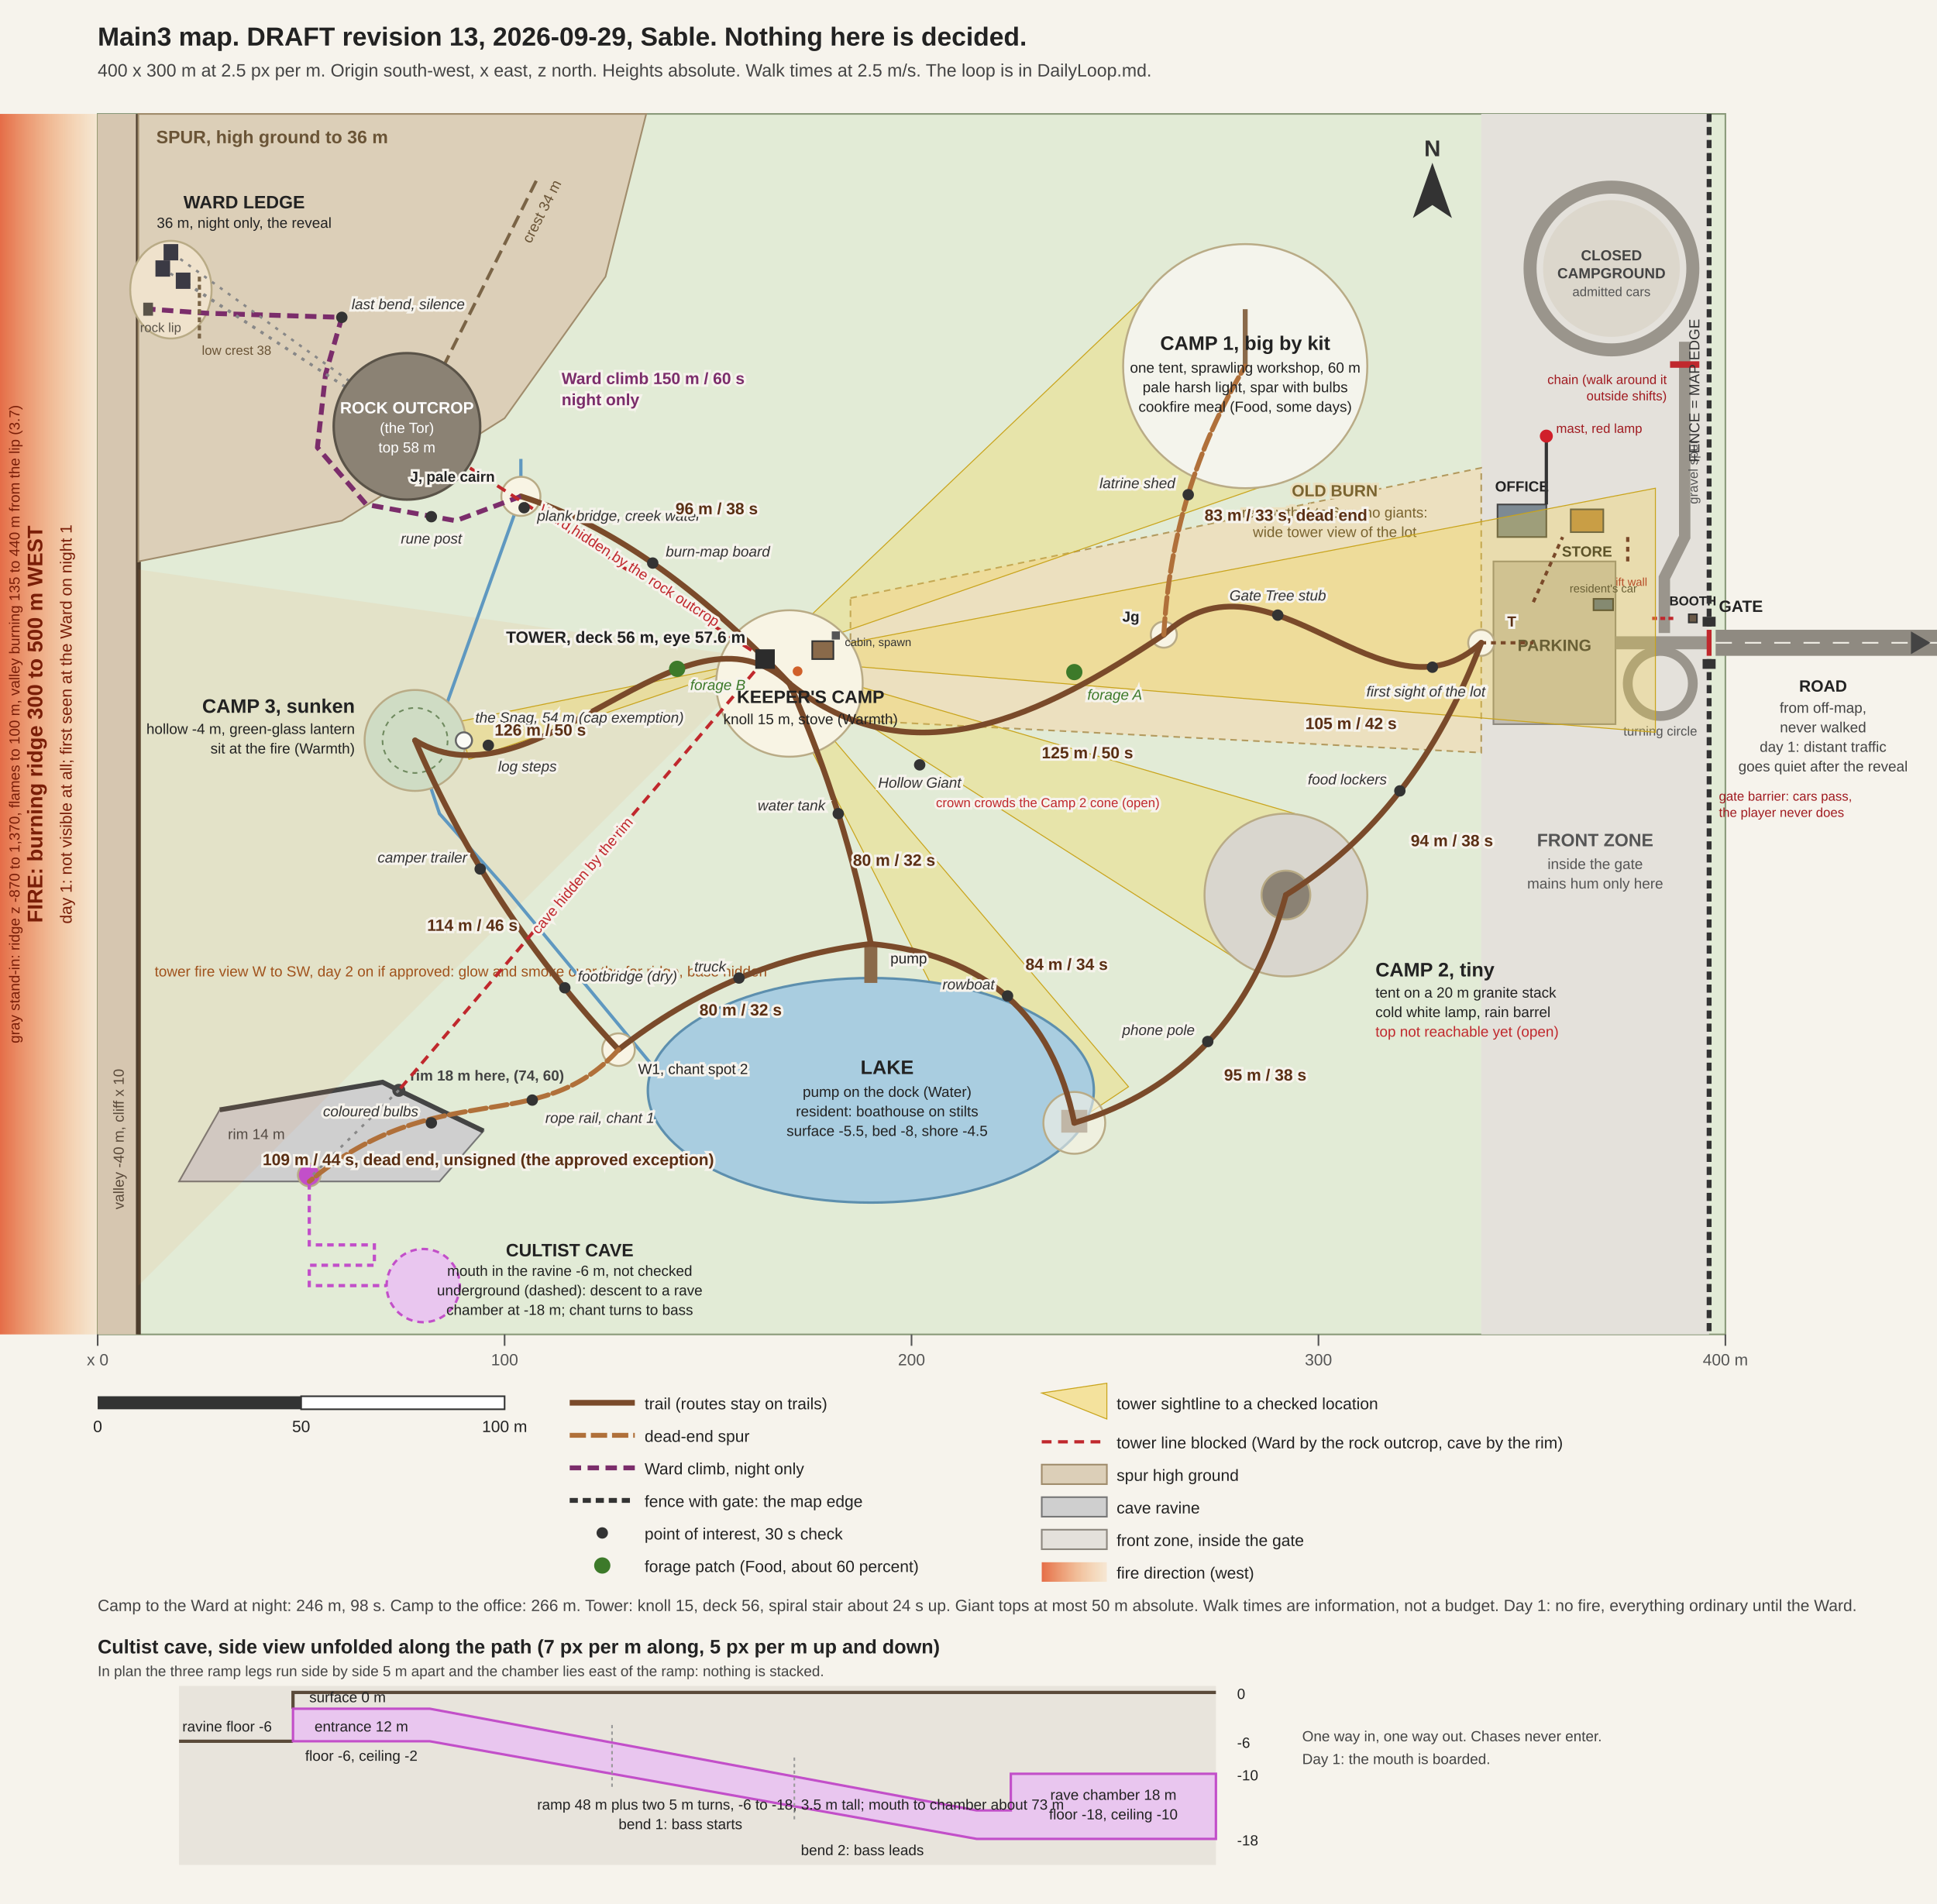
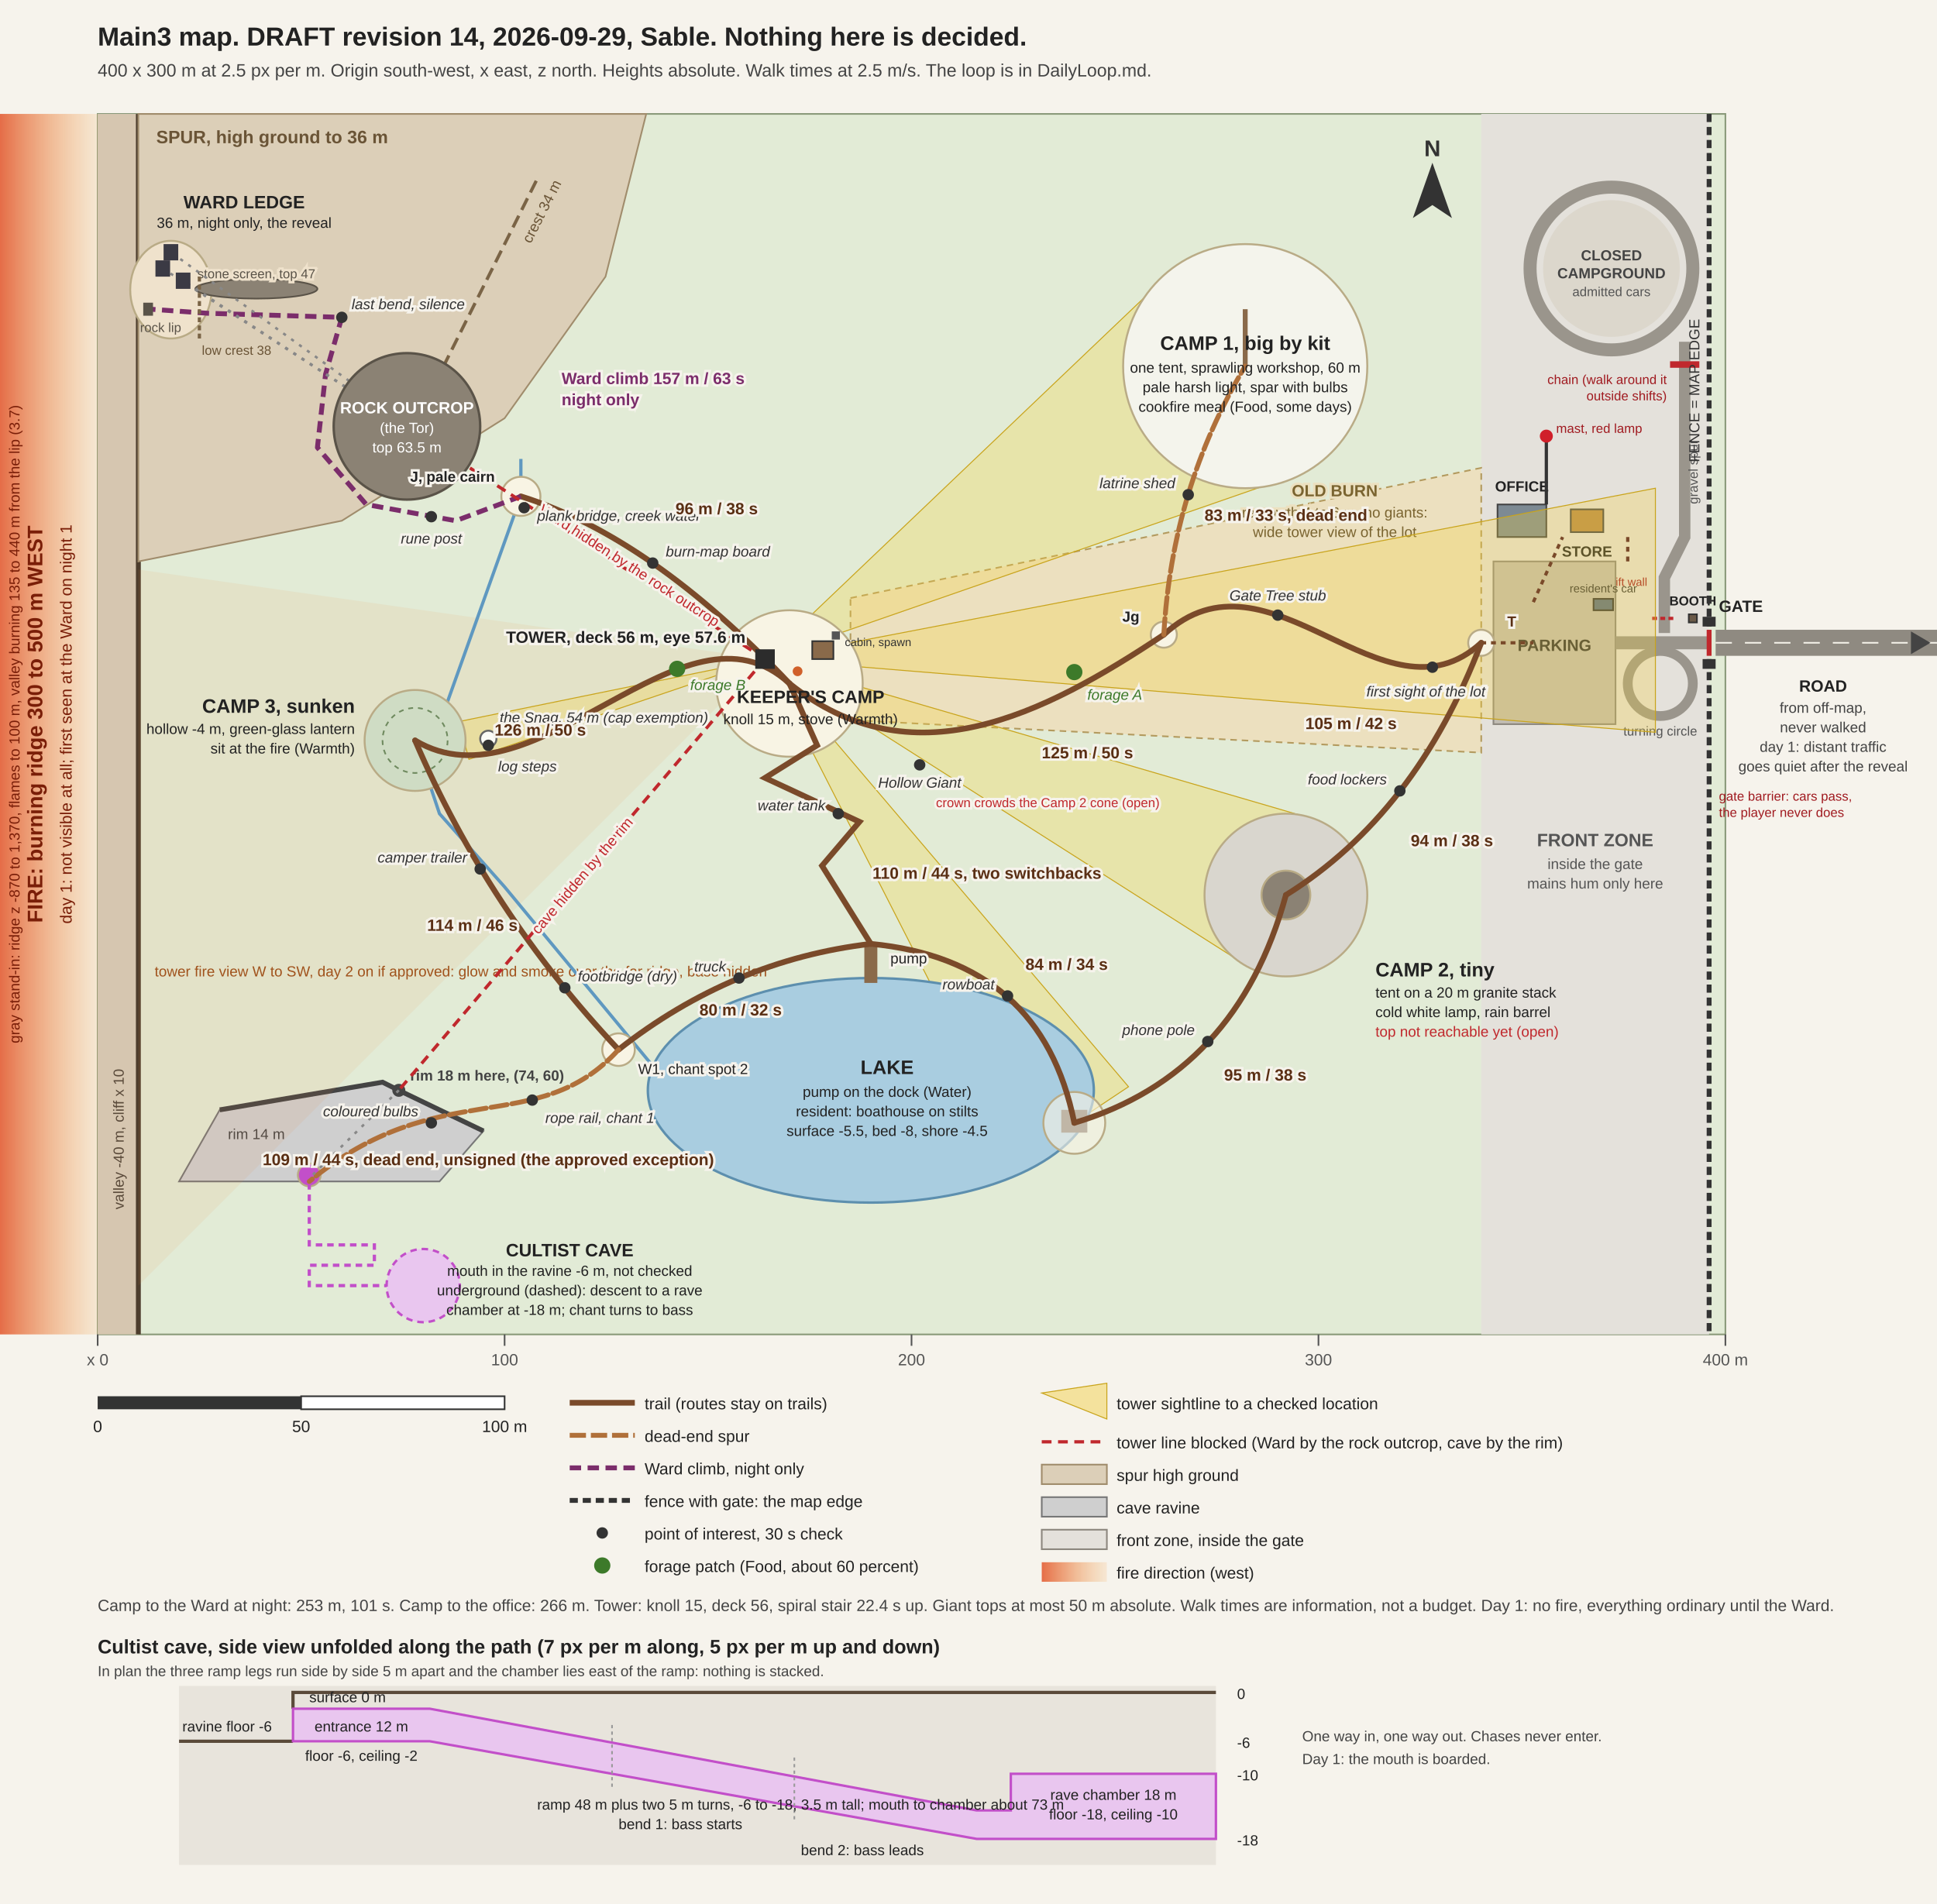
<svg xmlns="http://www.w3.org/2000/svg" width="1190" height="1170" viewBox="0 0 1190 1170" font-family="Arial, Helvetica, sans-serif">
  <defs>
    <linearGradient id="fire" x1="0" y1="0" x2="1" y2="0">
      <stop offset="0" stop-color="#e2552a" stop-opacity="0.85" />
      <stop offset="1" stop-color="#f3a54a" stop-opacity="0.15" />
    </linearGradient>
  </defs>
  <rect x="0" y="0" width="1190" height="1170" fill="#f6f3ec" />
-   <text x="60" y="28" font-size="16" font-weight="bold" fill="#222">Main3 map. DRAFT revision 13, 2026-09-29, Sable. Nothing here is decided.</text>
+   <text x="60" y="28" font-size="16" font-weight="bold" fill="#222">Main3 map. DRAFT revision 14, 2026-09-29, Sable. Nothing here is decided.</text>
  <text x="60" y="47" font-size="11" fill="#444">400 x 300 m at 2.5 px per m. Origin south-west, x east, z north. Heights absolute. Walk times at 2.5 m/s. The loop is in DailyLoop.md.</text>
  <rect x="60" y="70" width="1000" height="750" fill="#e2ebd6" stroke="#8a9a7a" stroke-width="1" />
  <rect x="0" y="70" width="60" height="750" fill="url(#fire)" />
  <text transform="translate(26,445) rotate(-90)" text-anchor="middle" font-size="13" font-weight="bold" fill="#7a1e08">FIRE: burning ridge 300 to 500 m WEST</text>
  <text transform="translate(12,445) rotate(-90)" text-anchor="middle" font-size="9" fill="#7a1e08">gray stand-in: ridge z -870 to 1,370, flames to 100 m, valley burning 135 to 440 m from the lip (3.7)</text>
  <text transform="translate(44,445) rotate(-90)" text-anchor="middle" font-size="10" fill="#7a1e08">day 1: not visible at all; first seen at the Ward on night 1</text>
  <rect x="60" y="70" width="25" height="750" fill="#d6c6b0" />
  <line x1="85" y1="70" x2="85" y2="820" stroke="#4d3d2d" stroke-width="3" />
  <text transform="translate(76,700) rotate(-90)" text-anchor="middle" font-size="9" fill="#5a4a3a">valley -40 m, cliff x 10</text>
  <polygon points="85,345 210,320 310,257 372,170 397,70 85,70" fill="#dccfb8" stroke="#a08c6c" stroke-width="1" />
  <line x1="240" y1="290" x2="330" y2="110" stroke="#7a6446" stroke-width="2" stroke-dasharray="8 4" />
  <text x="96" y="88" font-size="11" font-weight="bold" fill="#6a5436">SPUR, high ground to 36 m</text>
  <text transform="translate(326,150) rotate(-63)" font-size="9" fill="#6a5436">crest 34 m</text>
  <polygon points="110,726 270,726 297,695 245,670 235,665 135,682" fill="#cfcfcf" stroke="#777" stroke-width="1" />
  <polyline points="135,682 235,665 245,670 297,695" fill="none" stroke="#444" stroke-width="3" />
  <text x="140" y="700" font-size="9" fill="#444">rim 14 m</text>
  <circle cx="245" cy="670" r="4" fill="#444" />
  <text x="252" y="664" font-size="9" font-weight="bold" fill="#444">rim 18 m here, (74, 60)</text>
  <rect x="910" y="70" width="140" height="750" fill="#e4e1db" />
  <circle cx="990" cy="165" r="50" fill="none" stroke="#9a958c" stroke-width="8" />
  <circle cx="990" cy="165" r="42" fill="#dcd7cc" />
  <text x="990" y="160" text-anchor="middle" font-size="9" font-weight="bold" fill="#444">CLOSED</text>
  <text x="990" y="171" text-anchor="middle" font-size="9" font-weight="bold" fill="#444">CAMPGROUND</text>
  <text x="990" y="182" text-anchor="middle" font-size="8" fill="#555">admitted cars</text>
  <path d="M1022.5,389 L1022.5,355 L1035,330 L1035,210" stroke="#9a958c" stroke-width="7" fill="none" />
  <rect x="1026" y="222" width="18" height="4" fill="#c0282d" />
  <text x="1024" y="236" text-anchor="end" font-size="8" fill="#a01a20">chain (walk around it</text>
  <text x="1024" y="246" text-anchor="end" font-size="8" fill="#a01a20">outside shifts)</text>
  <line x1="1015" y1="380" x2="1030" y2="380" stroke="#c0282d" stroke-width="2" stroke-dasharray="3 2" />
  <text x="1012" y="360" text-anchor="end" font-size="7" fill="#a01a20">shift wall</text>
  <text transform="translate(1043,290) rotate(-90)" text-anchor="middle" font-size="8" fill="#555">gravel spur</text>
  <rect x="917.5" y="345" width="75" height="100" fill="#c2bdb3" stroke="#8c877e" />
  <text x="955" y="400" text-anchor="middle" font-size="10" font-weight="bold" fill="#333">PARKING</text>
  <rect x="920" y="310" width="30" height="20" fill="#7d8a93" stroke="#444" />
  <text x="935" y="302" text-anchor="middle" font-size="9" font-weight="bold" fill="#222">OFFICE</text>
  <line x1="950" y1="310" x2="950" y2="270" stroke="#333" stroke-width="2" />
  <circle cx="950" cy="268" r="4" fill="#d0202a" />
  <text x="956" y="266" font-size="8" fill="#a01a20">mast, red lamp</text>
  <rect x="965" y="313" width="20" height="14" fill="#b98a4a" stroke="#444" />
  <text x="975" y="342" text-anchor="middle" font-size="9" font-weight="bold" fill="#222">STORE</text>
  <rect x="979" y="368" width="12" height="7" fill="#5a6f86" stroke="#333" />
  <text x="985" y="364" text-anchor="middle" font-size="7" fill="#333">resident's car</text>
  <line x1="992.5" y1="395" x2="1050" y2="395" stroke="#9a958c" stroke-width="8" />
  <circle cx="1020" cy="420" r="20" fill="none" stroke="#9a958c" stroke-width="6" />
  <text x="1020" y="452" text-anchor="middle" font-size="8" fill="#555">turning circle</text>
  <rect x="1037.5" y="377.5" width="5" height="5" fill="#6b5a48" stroke="#333" />
  <text x="1040" y="372" text-anchor="middle" font-size="8" font-weight="bold" fill="#222">BOOTH</text>
  <line x1="1050" y1="387" x2="1050" y2="403" stroke="#c0282d" stroke-width="3" />
  <text x="1056" y="492" font-size="8" fill="#a01a20">gate barrier: cars pass,</text>
  <text x="1056" y="502" font-size="8" fill="#a01a20">the player never does</text>
  <text x="980" y="520" text-anchor="middle" font-size="11" font-weight="bold" fill="#555">FRONT ZONE</text>
  <text x="980" y="534" text-anchor="middle" font-size="9" fill="#555">inside the gate</text>
  <text x="980" y="546" text-anchor="middle" font-size="9" fill="#555">mains hum only here</text>
  <line x1="1050" y1="70" x2="1050" y2="385" stroke="#333" stroke-width="3" stroke-dasharray="5 3" />
  <line x1="1050" y1="405" x2="1050" y2="820" stroke="#333" stroke-width="3" stroke-dasharray="5 3" />
  <rect x="1046" y="379" width="8" height="6" fill="#333" />
  <rect x="1046" y="405" width="8" height="6" fill="#333" />
  <text transform="translate(1044,240) rotate(-90)" text-anchor="middle" font-size="9" fill="#333">FENCE = MAP EDGE</text>
  <text x="1056" y="376" font-size="10" font-weight="bold" fill="#222">GATE</text>
  <rect x="1054" y="387" width="136" height="16" fill="#8f8a81" />
  <line x1="1054" y1="395" x2="1190" y2="395" stroke="#f2efe6" stroke-width="1" stroke-dasharray="10 8" />
  <text x="1120" y="425" text-anchor="middle" font-size="10" font-weight="bold" fill="#222">ROAD</text>
  <text x="1120" y="438" text-anchor="middle" font-size="9" fill="#444">from off-map,</text>
  <text x="1120" y="450" text-anchor="middle" font-size="9" fill="#444">never walked</text>
  <polygon points="1186,395 1174,388 1174,402" fill="#444" />
  <text x="1120" y="462" text-anchor="middle" font-size="9" fill="#444">day 1: distant traffic</text>
  <text x="1120" y="474" text-anchor="middle" font-size="9" fill="#444">goes quiet after the reveal</text>
  <polygon points="470,405 85,350 85,790" fill="#f08a3a" fill-opacity="0.09" />
  <text x="95" y="600" font-size="9" fill="#a0521c">tower fire view W to SW, day 2 on if approved: glow and smoke over the far ridge, base hidden</text>
  <polygon points="522.5,367.5 910,287.5 910,462.5 522.5,442.5" fill="#ece0bf" stroke="#b39a5e" stroke-width="1" stroke-dasharray="4 3" />
  <text x="820" y="305" text-anchor="middle" font-size="10" font-weight="bold" fill="#7a6430" style="paint-order:stroke;stroke:#ece0bf;stroke-width:3px">OLD BURN</text>
  <text x="820" y="318" text-anchor="middle" font-size="9" fill="#7a6430" style="paint-order:stroke;stroke:#ece0bf;stroke-width:3px">regrowth 4 to 6 m, no giants:</text>
  <text x="820" y="330" text-anchor="middle" font-size="9" fill="#7a6430" style="paint-order:stroke;stroke:#ece0bf;stroke-width:3px">wide tower view of the lot</text>
  <g fill="#f2cf3c" fill-opacity="0.28" stroke="#c9a41c" stroke-width="0.6">
    <polygon points="470,405 626.7,712.2 693.3,667.8" />
    <polygon points="470,405 804.1,289.0 725.9,161.0" />
    <polygon points="470,405 769.4,595.6 810.6,504.4" />
    <polygon points="470,405 281.9,443.4 288.1,466.6" />
    <polygon points="470,405 1017,300 1017,450" />
  </g>
  <polyline points="320,282 320,305 270,445 255,455 270,500 310,545 401,655" fill="none" stroke="#5f98c0" stroke-width="2" />
  <ellipse cx="535" cy="670" rx="137" ry="69" fill="#a9cde0" stroke="#5d8fae" stroke-width="1.5" />
  <rect x="531" y="580" width="8" height="24" fill="#8a6a4a" />
  <rect x="652" y="682" width="16" height="14" fill="#6b5a48" />
  <g stroke="#b9ab86" stroke-width="1.2">
    <circle cx="485" cy="420" r="45" fill="#f8f4e4" />
    <circle cx="765" cy="225" r="75" fill="#f4f4ec" />
    <circle cx="790" cy="550" r="50" fill="#d9d6ce" />
    <circle cx="790" cy="550" r="15" fill="#8b8274" />
    <circle cx="255" cy="455" r="31" fill="#cfdcc4" />
    <ellipse cx="105" cy="178" rx="25" ry="30" fill="#efe2cc" />
    <circle cx="660" cy="690" r="19" fill="#f8f4e4" fill-opacity="0.6" />
    <circle cx="320" cy="305" r="12" fill="#f8f4e4" />
    <circle cx="380" cy="645" r="10" fill="#f8f4e4" />
    <circle cx="715" cy="390" r="8" fill="#f8f4e4" />
    <circle cx="910" cy="395" r="8" fill="#f8f4e4" />
    <circle cx="190" cy="722" r="7" fill="#c24fc9" />
    <path d="M190,727 L190,765 L230,765 L230,777.5 L190,777.5 L190,790 L237.5,790" fill="none" stroke="#c24fc9" stroke-width="2" stroke-dasharray="4 3" />
    <circle cx="260" cy="790" r="22.5" fill="#e9c6ef" stroke="#c24fc9" stroke-width="1.5" stroke-dasharray="4 3" />
  </g>
  <circle cx="255" cy="455" r="20" fill="none" stroke="#6f8a5f" stroke-width="1" stroke-dasharray="3 3" />
-   <circle cx="285" cy="455" r="5" fill="#fbfbf6" stroke="#666" stroke-width="1.2" />
+   <circle cx="300" cy="454" r="5" fill="#fbfbf6" stroke="#666" stroke-width="1.2" />
+   <ellipse cx="157.5" cy="177.5" rx="37.5" ry="6" fill="#8b8274" stroke="#5a5348" stroke-width="1" />
+   <text x="157.5" y="171" text-anchor="middle" font-size="8" fill="#5a5348" style="paint-order:stroke;stroke:#efe2cc;stroke-width:3px">stone screen, top 47</text>
  <line x1="765" y1="225" x2="765" y2="190" stroke="#8a6a4a" stroke-width="3" />
  <g fill="none" stroke="#7a4a2a" stroke-width="3.5" stroke-linecap="round">
-     <path d="M485,420 Q520,500 535,580" />
+     <path d="M485,420 L502,458 L470,478 L528,505 L505,532 L535,580" />
    <path d="M535,580 Q640,590 660,690" />
    <path d="M660,690 Q760,660 790,550" />
    <path d="M790,550 Q870,500 910,395" />
    <path d="M485,420 C560,480 640,440 715,390" />
    <path d="M715,390 C780,330 850,450 910,395" />
    <path d="M485,420 C420,360 330,500 255,455" />
    <path d="M535,580 Q450,590 380,645" />
    <path d="M380,645 Q300,560 255,455" />
    <path d="M485,420 Q400,330 320,305" />
  </g>
  <g fill="none" stroke="#7a4a2a" stroke-width="2" stroke-dasharray="3 3">
    <path d="M910,395 L942,395" />
    <path d="M942,370 L960,330" />
    <path d="M1000,345 L1000,327" />
  </g>
  <g fill="none" stroke="#b0703a" stroke-width="3" stroke-dasharray="10 3" stroke-linecap="round">
    <path d="M715,390 Q720,300 765,225" />
    <path d="M380,645 C330,700 270,660 190,726" />
  </g>
  <polyline points="320,305 280,320 225,310 195,275 200,230 210,195 127.5,192.5 92.5,190" fill="none" stroke="#7b2d6b" stroke-width="3" stroke-dasharray="7 4" stroke-linejoin="round" />
  <line x1="122.5" y1="170" x2="122.5" y2="210" stroke="#7a6446" stroke-width="2" stroke-dasharray="3 2" />
  <text x="124" y="218" font-size="8" fill="#6a5436">low crest 38</text>
  <rect x="88" y="186" width="6" height="8" fill="#5a5348" />
  <text x="86" y="204" font-size="8" fill="#5a5348" text-anchor="start">rock lip</text>
  <line x1="470" y1="405" x2="287.5" y2="286.8" stroke="#c0282d" stroke-width="2" stroke-dasharray="6 4" />
  <line x1="287.5" y1="286.8" x2="105" y2="155" stroke="#888" stroke-width="1.5" stroke-dasharray="2 4" />
  <line x1="287.5" y1="286.8" x2="112.5" y2="172.5" stroke="#888" stroke-width="1.5" stroke-dasharray="2 4" />
  <line x1="287.5" y1="286.8" x2="100" y2="165" stroke="#888" stroke-width="1.5" stroke-dasharray="2 4" />
  <line x1="470" y1="405" x2="245" y2="670" stroke="#c0282d" stroke-width="2" stroke-dasharray="6 4" />
  <line x1="245" y1="670" x2="190" y2="724" stroke="#888" stroke-width="1.5" stroke-dasharray="2 4" />
  <text transform="translate(385,350) rotate(33)" text-anchor="middle" font-size="9" fill="#c0282d" style="paint-order:stroke;stroke:#f6f3ec;stroke-width:3px">Ward hidden by the rock outcrop</text>
  <text transform="translate(360,540) rotate(-49.7)" text-anchor="middle" font-size="9" fill="#c0282d" style="paint-order:stroke;stroke:#f6f3ec;stroke-width:3px">cave hidden by the rim</text>
  <circle cx="250" cy="262" r="45" fill="#8b8274" stroke="#5a5348" stroke-width="1.5" />
  <text x="250" y="254" text-anchor="middle" font-size="10" font-weight="bold" fill="#fff">ROCK OUTCROP</text>
  <text x="250" y="266" text-anchor="middle" font-size="9" fill="#fff">(the Tor)</text>
-   <text x="250" y="278" text-anchor="middle" font-size="9" fill="#fff">top 58 m</text>
+   <text x="250" y="278" text-anchor="middle" font-size="9" fill="#fff">top 63.5 m</text>
  <g fill="#3b3a44">
    <rect x="100.5" y="150" width="9" height="10" />
    <rect x="95.5" y="160" width="9" height="10" />
    <rect x="108" y="167.5" width="9" height="10" />
  </g>
  <rect x="499" y="394" width="13" height="11" fill="#8a6a4a" stroke="#333" />
  <circle cx="490" cy="412.5" r="3" fill="#d0602a" />
  <rect x="511" y="388" width="5" height="5" fill="#555" />
  <text x="519" y="397" font-size="7" fill="#333">cabin, spawn</text>
  <text x="575" y="496" font-size="8" fill="#c0282d" style="paint-order:stroke;stroke:#f6f3ec;stroke-width:3px">crown crowds the Camp 2 cone (open)</text>
  <rect x="464" y="399" width="12" height="12" fill="#2c2c2c" />
  <text x="458" y="395" text-anchor="end" font-size="10" font-weight="bold" fill="#222" style="paint-order:stroke;stroke:#f6f3ec;stroke-width:3px">TOWER, deck 56 m, eye 57.6 m</text>
  <g fill="#333">
    <circle cx="515" cy="500" r="3.5" />
    <circle cx="619" cy="612" r="3.5" />
    <circle cx="742" cy="640" r="3.5" />
    <circle cx="860" cy="486" r="3.5" />
    <circle cx="565" cy="470" r="3.5" />
    <circle cx="785" cy="378" r="3.5" />
    <circle cx="880" cy="410" r="3.5" />
    <circle cx="730" cy="304" r="3.5" />
    <circle cx="300" cy="458" r="3.5" />
    <circle cx="454" cy="601" r="3.5" />
    <circle cx="347" cy="607" r="3.5" />
    <circle cx="295" cy="534" r="3.5" />
    <circle cx="327" cy="676" r="3.5" />
    <circle cx="265" cy="690" r="3.5" />
    <circle cx="401" cy="346" r="3.5" />
    <circle cx="322" cy="312" r="3.5" />
    <circle cx="265" cy="317.5" r="3.5" />
    <circle cx="210" cy="195" r="3.5" />
  </g>
  <g fill="#3d7a2a">
    <circle cx="660" cy="413" r="5" />
    <circle cx="416" cy="411" r="5" />
  </g>
  <g font-size="9" font-style="italic" fill="#333" style="paint-order:stroke;stroke:#f6f3ec;stroke-width:3px">
    <text x="507" y="498" text-anchor="end">water tank</text>
    <text x="611" y="608" text-anchor="end">rowboat</text>
    <text x="734" y="636" text-anchor="end">phone pole</text>
    <text x="852" y="482" text-anchor="end">food lockers</text>
    <text x="565" y="484" text-anchor="middle">Hollow Giant</text>
    <text x="785" y="369" text-anchor="middle">Gate Tree stub</text>
    <text x="876" y="428" text-anchor="middle">first sight of the lot</text>
    <text x="722" y="300" text-anchor="end">latrine shed</text>
    <text x="306" y="474">log steps</text>
    <text x="446" y="597" text-anchor="end">truck</text>
    <text x="355" y="603">footbridge (dry)</text>
    <text x="287" y="530" text-anchor="end">camper trailer</text>
    <text x="335" y="690">rope rail, chant 1</text>
    <text x="257" y="686" text-anchor="end">coloured bulbs</text>
    <text x="409" y="342">burn-map board</text>
    <text x="330" y="320">plank bridge, creek water</text>
    <text x="265" y="334" text-anchor="middle">rune post</text>
    <text x="216" y="190">last bend, silence</text>
    <text x="668" y="430" fill="#3d7a2a">forage A</text>
    <text x="424" y="424" fill="#3d7a2a">forage B</text>
-     <text x="292" y="444">the Snag, 54 m (cap exemption)</text>
+     <text x="307" y="444">the Snag, 54 m (cap exemption)</text>
  </g>
  <g font-size="10" font-weight="bold" fill="#5a2f14" style="paint-order:stroke;stroke:#f6f3ec;stroke-width:3px">
-     <text x="524" y="532">80 m / 32 s</text>
+     <text x="536" y="540">110 m / 44 s, two switchbacks</text>
    <text x="630" y="596">84 m / 34 s</text>
    <text x="752" y="664">95 m / 38 s</text>
    <text x="892" y="520" text-anchor="middle">94 m / 38 s</text>
    <text x="640" y="466">125 m / 50 s</text>
    <text x="830" y="448" text-anchor="middle">105 m / 42 s</text>
    <text x="740" y="320">83 m / 33 s, dead end</text>
    <text x="360" y="452" text-anchor="end">126 m / 50 s</text>
    <text x="455" y="624" text-anchor="middle">80 m / 32 s</text>
    <text x="318" y="572" text-anchor="end">114 m / 46 s</text>
    <text x="300" y="716" text-anchor="middle">109 m / 44 s, dead end, unsigned (the approved exception)</text>
    <text x="415" y="316">96 m / 38 s</text>
    <text x="926" y="385" font-size="9">T</text>
  </g>
  <g font-size="10" font-weight="bold" fill="#7b2d6b" style="paint-order:stroke;stroke:#f6f3ec;stroke-width:3px">
-     <text x="345" y="236">Ward climb 150 m / 60 s</text>
+     <text x="345" y="236">Ward climb 157 m / 63 s</text>
    <text x="345" y="249">night only</text>
  </g>
  <g fill="#222" text-anchor="middle">
    <text x="498" y="432" font-size="11" font-weight="bold">KEEPER'S CAMP</text>
    <text x="498" y="445" font-size="9">knoll 15 m, stove (Warmth)</text>
    <text x="545" y="660" font-size="12" font-weight="bold">LAKE</text>
    <text x="545" y="674" font-size="9">pump on the dock (Water)</text>
    <text x="545" y="686" font-size="9">resident: boathouse on stilts</text>
    <text x="545" y="698" font-size="9">surface -5.5, bed -8, shore -4.5</text>
    <text x="765" y="215" font-size="12" font-weight="bold">CAMP 1, big by kit</text>
    <text x="765" y="229" font-size="9">one tent, sprawling workshop, 60 m</text>
    <text x="765" y="241" font-size="9">pale harsh light, spar with bulbs</text>
    <text x="765" y="253" font-size="9">cookfire meal (Food, some days)</text>
    <text x="845" y="600" text-anchor="start" font-size="12" font-weight="bold">CAMP 2, tiny</text>
    <text x="845" y="613" text-anchor="start" font-size="9">tent on a 20 m granite stack</text>
    <text x="845" y="625" text-anchor="start" font-size="9">cold white lamp, rain barrel</text>
    <text x="845" y="637" text-anchor="start" font-size="9" fill="#c0282d">top not reachable yet (open)</text>
    <text x="218" y="438" text-anchor="end" font-size="12" font-weight="bold">CAMP 3, sunken</text>
    <text x="218" y="451" text-anchor="end" font-size="9">hollow -4 m, green-glass lantern</text>
    <text x="218" y="463" text-anchor="end" font-size="9">sit at the fire (Warmth)</text>
    <text x="150" y="128" font-size="11" font-weight="bold">WARD LEDGE</text>
    <text x="150" y="140" font-size="9">36 m, night only, the reveal</text>
    <text x="350" y="772" font-size="11" font-weight="bold">CULTIST CAVE</text>
    <text x="350" y="784" font-size="9">mouth in the ravine -6 m, not checked</text>
    <text x="350" y="796" font-size="9">underground (dashed): descent to a rave</text>
    <text x="350" y="808" font-size="9">chamber at -18 m; chant turns to bass</text>
  </g>
  <g fill="#222" font-size="9" style="paint-order:stroke;stroke:#f6f3ec;stroke-width:3px">
    <text x="304" y="296" text-anchor="end" font-weight="bold">J, pale cairn</text>
    <text x="392" y="660">W1, chant spot 2</text>
    <text x="700" y="382" text-anchor="end" font-weight="bold">Jg</text>
    <text x="547" y="592">pump</text>
  </g>
  <g stroke="#555" stroke-width="1">
    <line x1="60" y1="820" x2="60" y2="827" />
    <line x1="310" y1="820" x2="310" y2="827" />
    <line x1="560" y1="820" x2="560" y2="827" />
    <line x1="810" y1="820" x2="810" y2="827" />
    <line x1="1060" y1="820" x2="1060" y2="827" />
  </g>
  <g font-size="10" fill="#555" text-anchor="middle">
    <text x="60" y="839">x 0</text>
    <text x="310" y="839">100</text>
    <text x="560" y="839">200</text>
    <text x="810" y="839">300</text>
    <text x="1060" y="839">400 m</text>
  </g>
  <polygon points="880,100 868,134 880,126 892,134" fill="#333" />
  <text x="880" y="96" text-anchor="middle" font-size="14" font-weight="bold" fill="#333">N</text>
  <g font-size="10" fill="#222">
    <rect x="60" y="858" width="125" height="8" fill="#333" />
    <rect x="185" y="858" width="125" height="8" fill="#fff" stroke="#333" />
    <text x="60" y="880" text-anchor="middle">0</text>
    <text x="185" y="880" text-anchor="middle">50</text>
    <text x="310" y="880" text-anchor="middle">100 m</text>
    <line x1="350" y1="862" x2="390" y2="862" stroke="#7a4a2a" stroke-width="3.5" />
    <text x="396" y="866">trail (routes stay on trails)</text>
    <line x1="350" y1="882" x2="390" y2="882" stroke="#b0703a" stroke-width="3" stroke-dasharray="10 3" />
    <text x="396" y="886">dead-end spur</text>
    <line x1="350" y1="902" x2="390" y2="902" stroke="#7b2d6b" stroke-width="3" stroke-dasharray="7 4" />
    <text x="396" y="906">Ward climb, night only</text>
    <line x1="350" y1="922" x2="390" y2="922" stroke="#333" stroke-width="3" stroke-dasharray="5 3" />
    <text x="396" y="926">fence with gate: the map edge</text>
    <circle cx="370" cy="942" r="3.5" fill="#333" />
    <text x="396" y="946">point of interest, 30 s check</text>
    <circle cx="370" cy="962" r="5" fill="#3d7a2a" />
    <text x="396" y="966">forage patch (Food, about 60 percent)</text>
    <polygon points="640,856 680,850 680,872" fill="#f2cf3c" fill-opacity="0.45" stroke="#c9a41c" stroke-width="0.6" />
    <text x="686" y="866">tower sightline to a checked location</text>
    <line x1="640" y1="886" x2="680" y2="886" stroke="#c0282d" stroke-width="2" stroke-dasharray="6 4" />
    <text x="686" y="890">tower line blocked (Ward by the rock outcrop, cave by the rim)</text>
    <rect x="640" y="900" width="40" height="12" fill="#dccfb8" stroke="#a08c6c" />
    <text x="686" y="910">spur high ground</text>
    <rect x="640" y="920" width="40" height="12" fill="#cfcfcf" stroke="#777" />
    <text x="686" y="930">cave ravine</text>
    <rect x="640" y="940" width="40" height="12" fill="#e4e1db" stroke="#8c877e" />
    <text x="686" y="950">front zone, inside the gate</text>
    <rect x="640" y="960" width="40" height="12" fill="url(#fire)" />
    <text x="686" y="970">fire direction (west)</text>
-     <text x="60" y="990" fill="#444">Camp to the Ward at night: 246 m, 98 s. Camp to the office: 266 m. Tower: knoll 15, deck 56, spiral stair about 24 s up. Giant tops at most 50 m absolute. Walk times are information, not a budget. Day 1: no fire, everything ordinary until the Ward.</text>
+     <text x="60" y="990" fill="#444">Camp to the Ward at night: 253 m, 101 s. Camp to the office: 266 m. Tower: knoll 15, deck 56, spiral stair 22.4 s up. Giant tops at most 50 m absolute. Walk times are information, not a budget. Day 1: no fire, everything ordinary until the Ward.</text>
  </g>
  <g font-size="9" fill="#222">
    <text x="60" y="1016" font-size="12" font-weight="bold">Cultist cave, side view unfolded along the path (7 px per m along, 5 px per m up and down)</text>
    <text x="60" y="1030" fill="#444">In plan the three ramp legs run side by side 5 m apart and the chamber lies east of the ramp: nothing is stacked.</text>
    <rect x="110" y="1036" width="637" height="110" fill="#e8e4dc" />
    <path d="M110,1070 H180 M180,1050 V1040 H747" fill="none" stroke="#5a4a3a" stroke-width="2" />
    <polygon points="180,1070 264,1070 600,1130 747,1130 747,1090 621,1090 621,1112.5 600,1112.5 264,1050 180,1050" fill="#e9c6ef" stroke="#c24fc9" stroke-width="1.5" />
    <line x1="376" y1="1060" x2="376" y2="1100" stroke="#999" stroke-dasharray="2 2" />
    <line x1="488" y1="1080" x2="488" y2="1120" stroke="#999" stroke-dasharray="2 2" />
    <text x="112" y="1064">ravine floor -6</text>
    <text x="190" y="1046">surface 0 m</text>
    <text x="222" y="1064" text-anchor="middle">entrance 12 m</text>
    <text x="222" y="1082" text-anchor="middle">floor -6, ceiling -2</text>
    <text x="330" y="1112">ramp 48 m plus two 5 m turns, -6 to -18, 3.5 m tall; mouth to chamber about 73 m</text>
    <text x="380" y="1124">bend 1: bass starts</text>
    <text x="492" y="1140">bend 2: bass leads</text>
    <text x="684" y="1106" text-anchor="middle">rave chamber 18 m</text>
    <text x="684" y="1118" text-anchor="middle">floor -18, ceiling -10</text>
    <text x="760" y="1044">0</text>
    <text x="760" y="1074">-6</text>
    <text x="760" y="1094">-10</text>
    <text x="760" y="1134">-18</text>
    <text x="800" y="1070" fill="#444">One way in, one way out. Chases never enter.</text>
    <text x="800" y="1084" fill="#444">Day 1: the mouth is boarded.</text>
  </g>
</svg>
